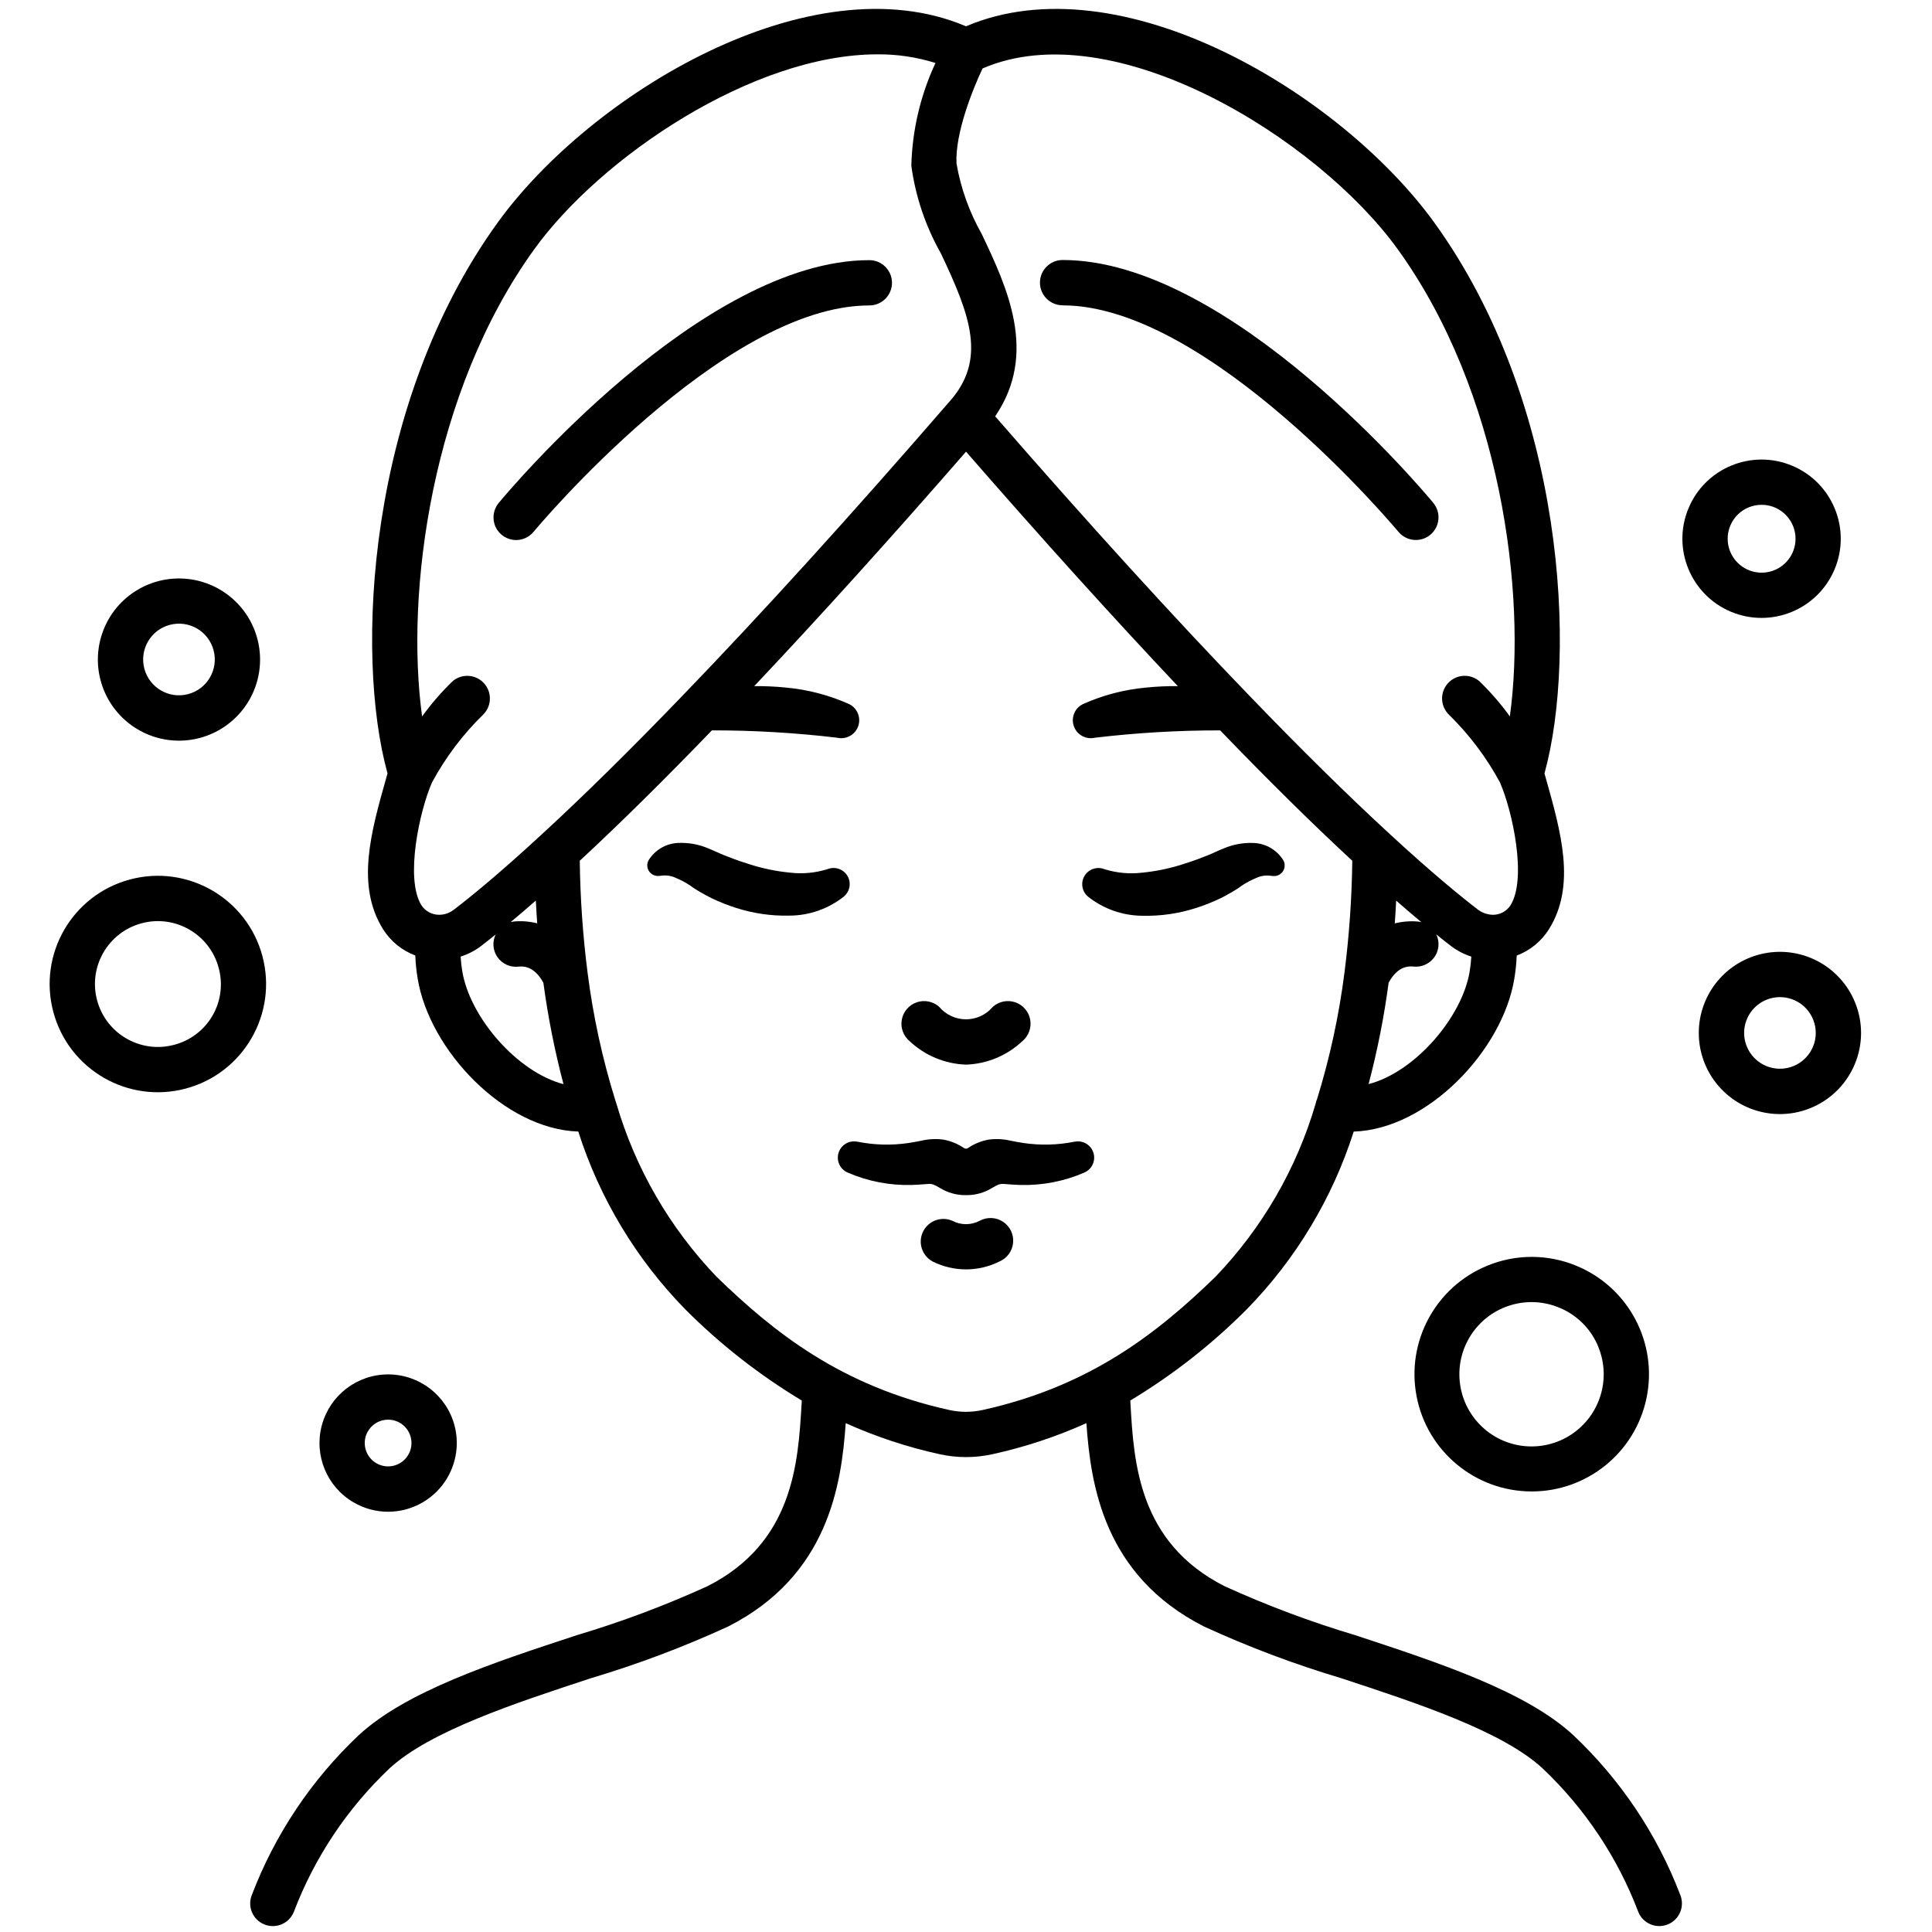
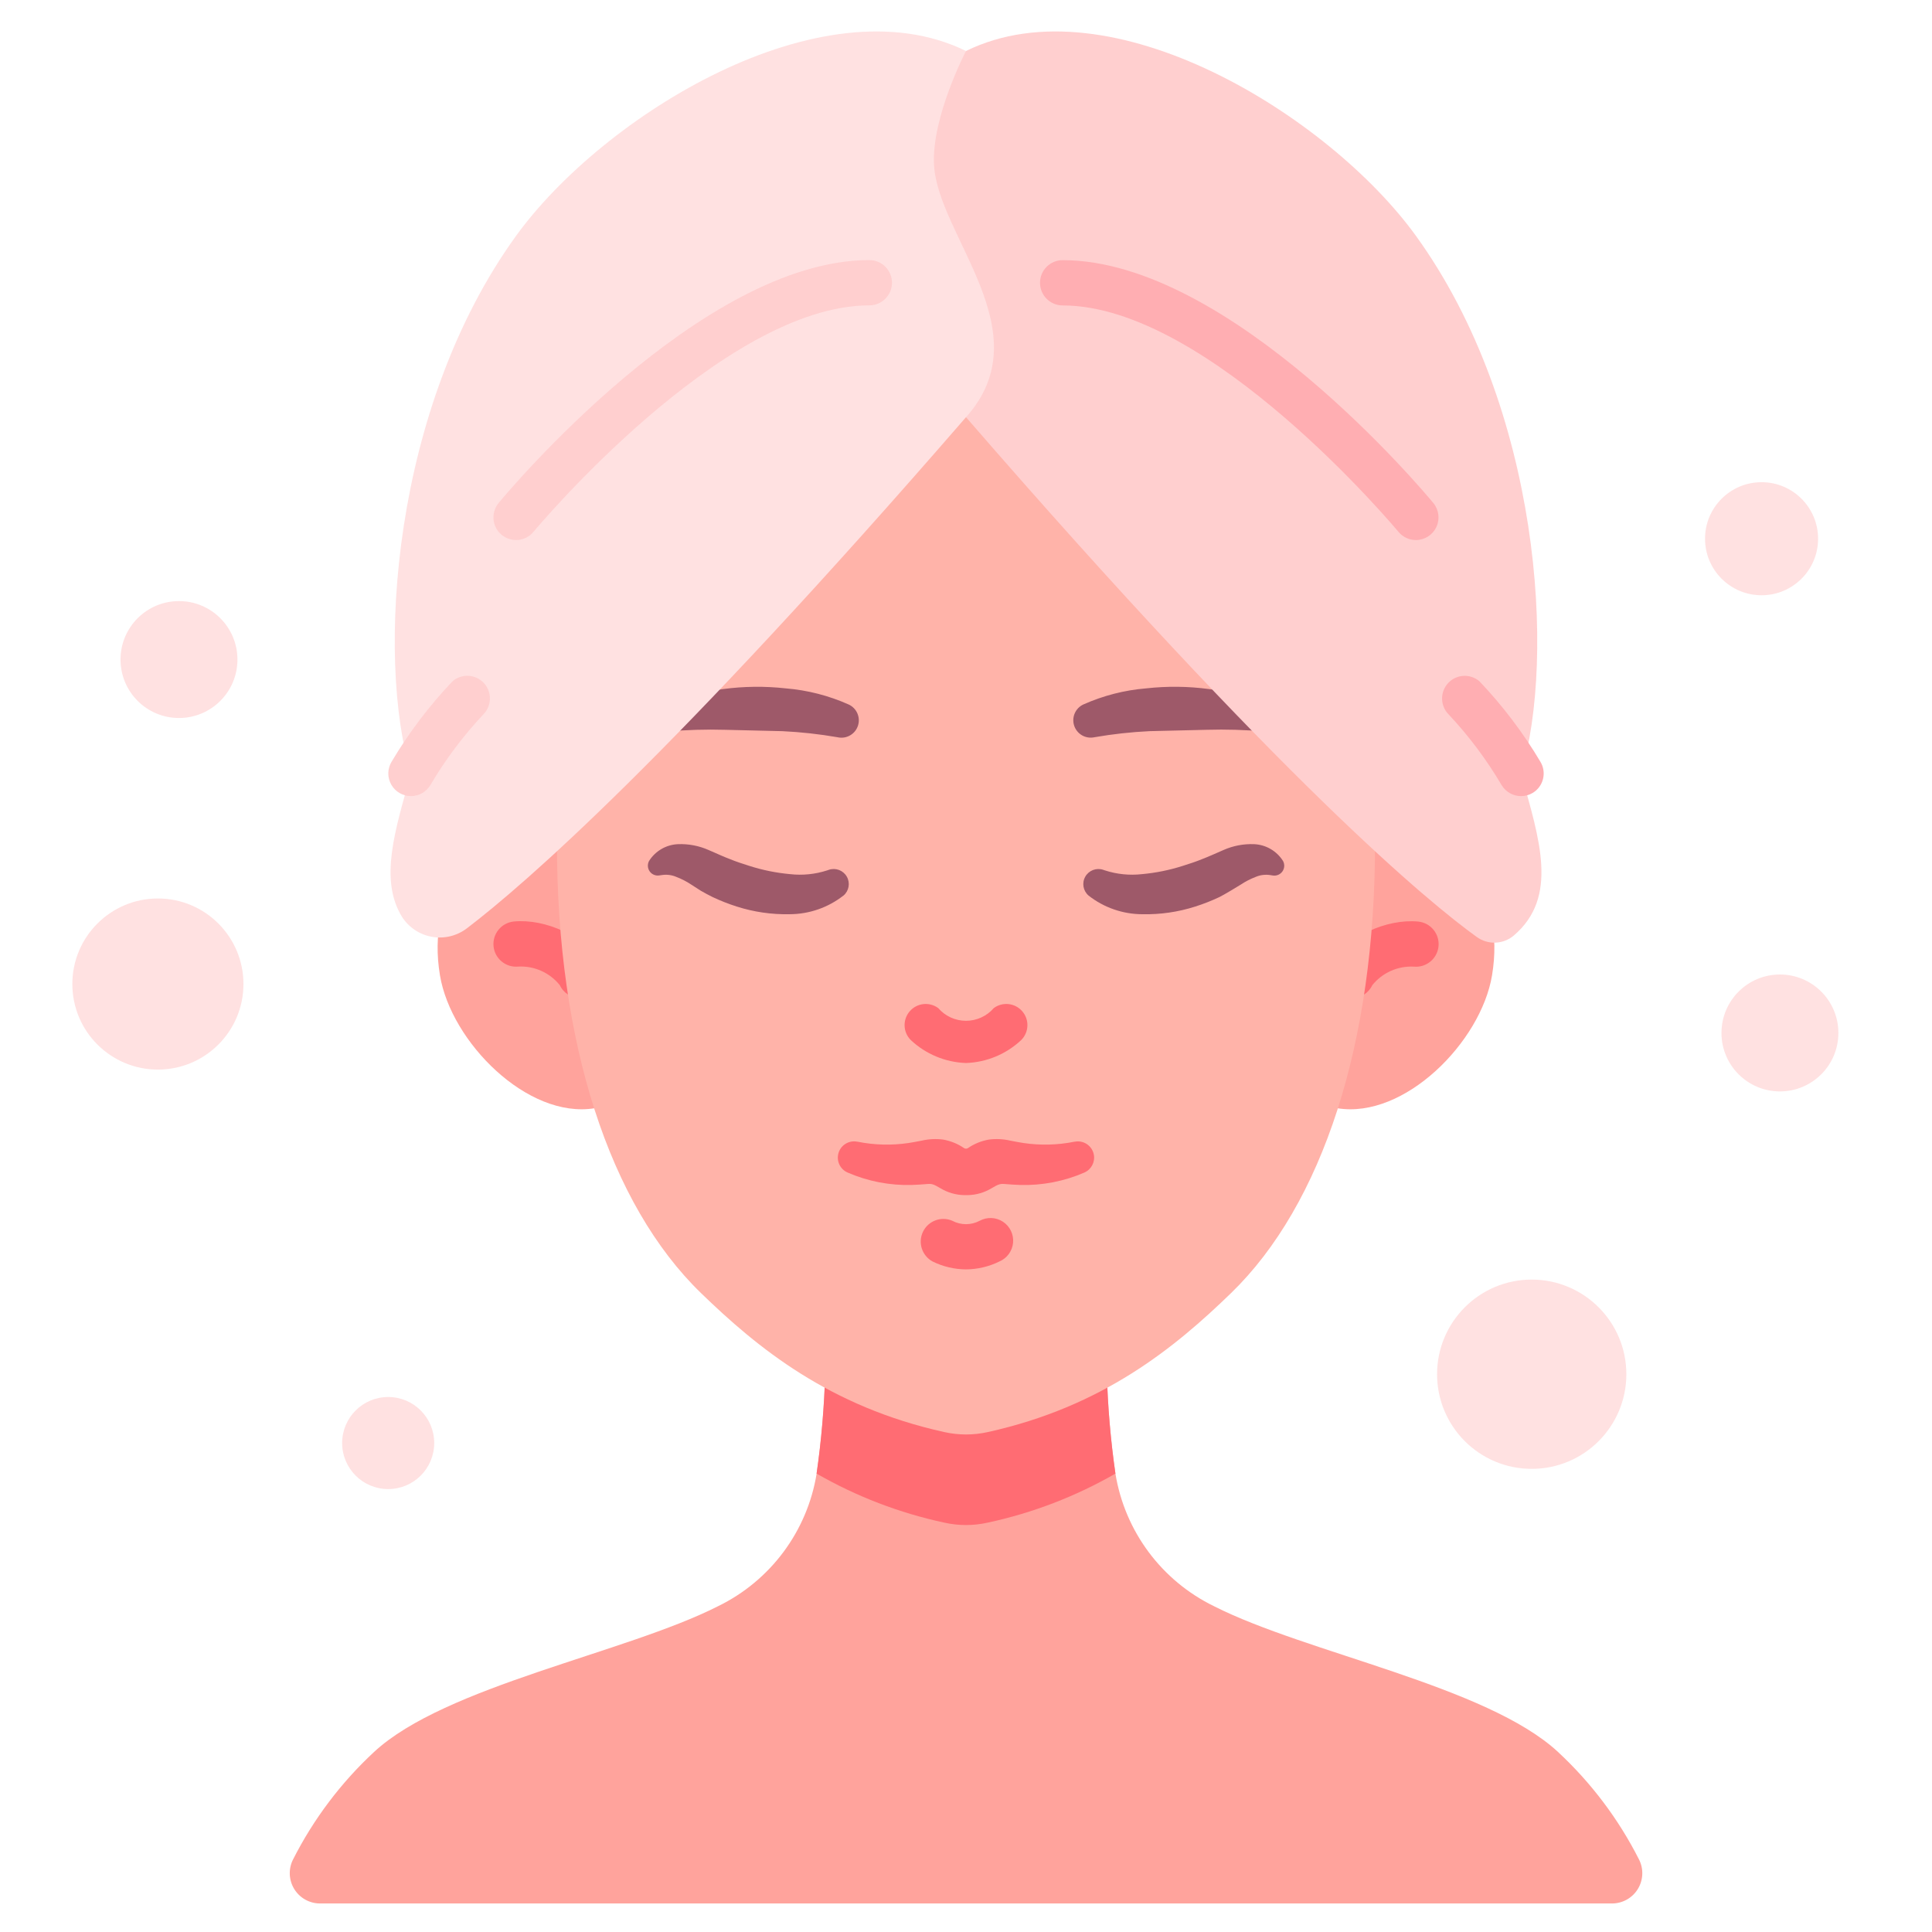
- <svg xmlns="http://www.w3.org/2000/svg" id="Outline" viewBox="0 0 128 128">
-   <path d="M98.546,83.852a7.768,7.768,0,1,0,5.947.032A7.717,7.717,0,0,0,98.546,83.852Zm7.35,5.393a4.781,4.781,0,1,1-2.567-2.6A4.74,4.74,0,0,1,105.9,89.245Z" />
-   <path d="M17.386,63.346A7.169,7.169,0,1,0,12.31,72.12,7.173,7.173,0,0,0,17.386,63.346Zm-5.85,5.876a4.168,4.168,0,1,1,2.951-5.1A4.137,4.137,0,0,1,11.536,69.222Z" />
-   <path d="M122.9,66.408a5.374,5.374,0,1,0-.023,4.112A5.338,5.338,0,0,0,122.9,66.408Zm-2.789,2.948h0a2.372,2.372,0,1,1,.011-1.817A2.354,2.354,0,0,1,120.111,69.357Z" />
-   <path d="M11.859,49.071a5.373,5.373,0,1,0-5.193-3.987A5.377,5.377,0,0,0,11.859,49.071ZM11.245,41.4a2.37,2.37,0,0,1,2.905,1.681A2.373,2.373,0,1,1,11.245,41.4Z" />
-   <path d="M23.44,99.544a4.533,4.533,0,0,0,2.271.613,4.556,4.556,0,0,0,4.4-5.725,4.549,4.549,0,1,0-6.673,5.112Zm.936-4.715a1.547,1.547,0,0,1,.942-.721,1.592,1.592,0,0,1,.4-.052,1.548,1.548,0,1,1-1.345.773Z" />
-   <path d="M114.674,40.527a5.247,5.247,0,0,0,6.869-2.8h0a5.245,5.245,0,1,0-6.869,2.8Zm-.035-5.706a2.234,2.234,0,0,1,1.221-1.209,2.261,2.261,0,0,1,.849-.167,2.248,2.248,0,1,1-2.07,1.376Z" />
-   <path d="M64,70.534a5.72,5.72,0,0,0,3.733-1.554,1.5,1.5,0,1,0-1.957-2.273,2.324,2.324,0,0,1-3.552,0,1.5,1.5,0,1,0-1.957,2.273A5.72,5.72,0,0,0,64,70.534Z" />
-   <path d="M71.208,75.64l-.018,0a9.838,9.838,0,0,1-3.376.088c-.28-.041-.553-.095-.88-.158a3.991,3.991,0,0,0-1.425-.069,3.522,3.522,0,0,0-1.386.567.241.241,0,0,1-.246,0,3.522,3.522,0,0,0-1.386-.567,3.991,3.991,0,0,0-1.425.069c-.326.063-.6.117-.88.158a9.831,9.831,0,0,1-3.375-.088l-.019,0a1.076,1.076,0,0,0-.631,2.045,9.963,9.963,0,0,0,4.248.822c.362-.01.728-.04,1.039-.064.292-.026.417.022.851.277a3.159,3.159,0,0,0,1.589.46c.032,0,.18,0,.224,0a3.159,3.159,0,0,0,1.589-.46c.434-.255.559-.3.851-.277.311.024.677.054,1.039.064a9.963,9.963,0,0,0,4.248-.822,1.076,1.076,0,0,0-.631-2.045Z" />
-   <path d="M64.912,80.877a1.944,1.944,0,0,1-1.824,0,1.5,1.5,0,0,0-1.3,2.7,4.943,4.943,0,0,0,4.426,0,1.5,1.5,0,1,0-1.3-2.7Z" />
-   <path d="M81.609,59.107l.381-.232c.12-.076.176-.125.268-.191a5.5,5.5,0,0,1,.933-.5,1.722,1.722,0,0,1,.943-.168l.2.022a.705.705,0,0,0,.7-1.026,2.423,2.423,0,0,0-1.954-1.162,4.6,4.6,0,0,0-2.062.382l-.423.181-.311.143c-.214.087-.423.181-.646.256-.43.176-.878.321-1.322.461a12.913,12.913,0,0,1-2.661.545,5.983,5.983,0,0,1-2.405-.209l-.146-.048a1.073,1.073,0,0,0-1.024,1.84,5.844,5.844,0,0,0,3.613,1.27,10.691,10.691,0,0,0,3.517-.505,12.614,12.614,0,0,0,1.622-.639C81.1,59.4,81.352,59.25,81.609,59.107Z" />
-   <path d="M56.245,58.247a1.073,1.073,0,0,0-1.352-.688l-.145.047a5.983,5.983,0,0,1-2.4.209,12.913,12.913,0,0,1-2.661-.545c-.444-.14-.892-.285-1.322-.461-.223-.075-.432-.169-.646-.256L47.4,56.41l-.423-.181a4.6,4.6,0,0,0-2.062-.382,2.423,2.423,0,0,0-1.954,1.162.69.69,0,0,0-.075.4.706.706,0,0,0,.779.623l.2-.022a1.722,1.722,0,0,1,.943.168,5.461,5.461,0,0,1,.932.5c.093.066.149.115.269.191l.381.232c.257.143.512.292.775.417a12.614,12.614,0,0,0,1.622.639,10.691,10.691,0,0,0,3.517.505,5.844,5.844,0,0,0,3.613-1.27A1.076,1.076,0,0,0,56.245,58.247Z" />
-   <path d="M104.243,114.966c-3.148-2.915-8.9-4.8-14.456-6.631a67.319,67.319,0,0,1-8.664-3.249c-5.686-2.885-6-8.172-6.224-12.032,0-.094-.011-.173-.017-.264A40.031,40.031,0,0,0,82.6,86.746a29.8,29.8,0,0,0,7.087-11.775c4.907-.157,9.859-5.394,10.637-10.108a12.131,12.131,0,0,0,.162-1.554,4.317,4.317,0,0,0,2.147-1.762c1.789-2.9.8-6.387-.244-10.079l-.064-.223c2.172-7.864,1.363-24.51-7.3-36.5C88.86,6.218,74.261-2.62,64,1.742c-10.262-4.363-24.86,4.475-31.025,13-8.667,11.994-9.476,28.64-7.3,36.5l-.064.223c-1.045,3.692-2.033,7.179-.245,10.079a4.315,4.315,0,0,0,2.148,1.76,11.947,11.947,0,0,0,.161,1.547c.779,4.722,5.731,9.96,10.638,10.117A29.8,29.8,0,0,0,45.4,86.746a40.062,40.062,0,0,0,7.722,6.044c-.006.091-.012.17-.017.264-.228,3.86-.539,9.147-6.224,12.032a67.319,67.319,0,0,1-8.664,3.249c-5.56,1.826-11.308,3.716-14.456,6.631a28.546,28.546,0,0,0-7.075,10.578,1.5,1.5,0,0,0,2.777,1.135,25.665,25.665,0,0,1,6.337-9.512c2.667-2.471,8.345-4.336,13.353-5.982a69.185,69.185,0,0,0,9.085-3.423c6.629-3.364,7.509-9.366,7.793-13.474a31.67,31.67,0,0,0,6.216,2.056,8.138,8.138,0,0,0,3.51,0,31.777,31.777,0,0,0,6.22-2.057c.284,4.108,1.164,10.11,7.793,13.474a69.185,69.185,0,0,0,9.085,3.423c5.008,1.646,10.686,3.511,13.353,5.982a25.665,25.665,0,0,1,6.337,9.512,1.5,1.5,0,0,0,2.777-1.135A28.546,28.546,0,0,0,104.243,114.966ZM94.171,61.1a1.412,1.412,0,0,0-.217-.043,4.563,4.563,0,0,0-1.546.121c.036-.5.065-1,.091-1.51Q93.372,60.43,94.171,61.1Zm-3.5,10.73A54.818,54.818,0,0,0,92,65.111c.617-1.161,1.4-1.1,1.663-1.073A1.5,1.5,0,0,0,95.3,62.69a1.488,1.488,0,0,0-.142-.783c.329.263.659.529.964.762a4.509,4.509,0,0,0,1.357.709,9.277,9.277,0,0,1-.111.988C96.869,67.405,93.732,71.041,90.668,71.825ZM92.594,16.5c6.838,9.463,8.564,22.783,7.438,30.962a17.673,17.673,0,0,0-2.017-2.329,1.5,1.5,0,0,0-2.036,2.2,18.71,18.71,0,0,1,3.4,4.51c.817,1.869,1.8,6.35.7,8.128a1.384,1.384,0,0,1-1.135.637,1.726,1.726,0,0,1-1-.322c-1.1-.843-3.013-2.395-5.837-5-2.771-2.546-5.908-5.637-9.325-9.187-5.021-5.2-10.69-11.434-16.85-18.516,2.849-4.177.793-8.533-.894-12.088a14.454,14.454,0,0,1-1.667-4.66c-.1-1.992,1.059-4.893,1.727-6.3C73.748.792,87.271,9.139,92.594,16.5ZM28.619,51.844a18.653,18.653,0,0,1,3.4-4.509,1.5,1.5,0,0,0-2.036-2.2,17.673,17.673,0,0,0-2.017,2.329c-1.126-8.179.6-21.5,7.438-30.962C39.823,10.393,49.889,3.6,58.125,3.6a12.446,12.446,0,0,1,3.853.574,17.116,17.116,0,0,0-1.6,6.81,16.226,16.226,0,0,0,1.953,5.794c1.965,4.139,3.064,7.061.55,9.857l-.019.02C56.392,34.128,50.451,40.669,45.209,46.1c-3.415,3.548-6.552,6.639-9.326,9.188-2.821,2.605-4.73,4.157-5.839,5a1.574,1.574,0,0,1-.966.319,1.4,1.4,0,0,1-1.162-.638C26.82,58.2,27.8,53.712,28.619,51.844ZM35.5,59.663c.026.507.055,1.011.091,1.51a4.561,4.561,0,0,0-1.546-.121,1.412,1.412,0,0,0-.217.043Q34.629,60.429,35.5,59.663Zm-4.872,4.694a9.252,9.252,0,0,1-.11-.979,4.485,4.485,0,0,0,1.352-.7c.307-.235.639-.5.969-.766a1.491,1.491,0,0,0,1.5,2.131c.261-.028,1.045-.088,1.662,1.073a55.239,55.239,0,0,0,1.332,6.712C34.27,71.035,31.131,67.4,30.629,64.357ZM65.1,93.416a5.112,5.112,0,0,1-2.209,0c-7.191-1.588-11.656-5.178-15.409-8.821a27.9,27.9,0,0,1-6.647-11.488,1.315,1.315,0,0,0-.058-.174,49.489,49.489,0,0,1-1.852-8.517,64.766,64.766,0,0,1-.514-7.388c2.638-2.445,5.574-5.341,8.754-8.639a69.666,69.666,0,0,1,8.3.487l.051.01a1.189,1.189,0,0,0,.725-2.245,13.144,13.144,0,0,0-4.172-1.088,18.733,18.733,0,0,0-2.1-.095c4.294-4.545,9-9.753,14.033-15.534,5.036,5.781,9.741,10.989,14.033,15.534a18.973,18.973,0,0,0-2.1.095,13.144,13.144,0,0,0-4.172,1.088,1.189,1.189,0,0,0,.726,2.245l.05-.01a69.626,69.626,0,0,1,8.3-.486c3.181,3.3,6.118,6.2,8.753,8.638a64.7,64.7,0,0,1-.514,7.386,49.572,49.572,0,0,1-1.816,8.394,1.512,1.512,0,0,0-.1.32,27.884,27.884,0,0,1-6.639,11.467C76.762,88.237,72.3,91.827,65.1,93.416Z" />
-   <path d="M34.19,35.78a1.5,1.5,0,0,0,1.158-.544c.124-.15,12.513-15,22.248-15a1.5,1.5,0,0,0,0-3c-11.132,0-24.018,15.437-24.561,16.093A1.5,1.5,0,0,0,34.19,35.78Z" />
-   <path d="M70.4,20.231c9.722,0,22.124,14.855,22.248,15a1.5,1.5,0,1,0,2.313-1.912c-.543-.656-13.429-16.093-24.561-16.093a1.5,1.5,0,0,0,0,3Z" />
+ <svg xmlns="http://www.w3.org/2000/svg" id="Flat" viewBox="0 0 128 128">
+   <path d="M91.1,55.808,88.611,73.424c4.431.723,9.506-4.38,10.241-8.809C99.755,59.172,96.653,55.349,91.1,55.808Z" style="fill:#ffa39c" />
+   <path d="M29.148,64.615c.735,4.429,5.81,9.532,10.241,8.809L36.9,55.808C31.347,55.349,28.245,59.172,29.148,64.615Z" style="fill:#ffa39c" />
+   <path d="M89.554,66.132A1.5,1.5,0,0,1,88.2,64c.937-2,3.726-3.142,5.758-2.944a1.5,1.5,0,1,1-.291,2.986,3.312,3.312,0,0,0-2.75,1.23A1.5,1.5,0,0,1,89.554,66.132Z" style="fill:#ff6c73" />
+   <path d="M38.446,66.132a1.5,1.5,0,0,1-1.359-.864,3.313,3.313,0,0,0-2.75-1.23,1.5,1.5,0,1,1-.291-2.986c2.028-.2,4.82.94,5.758,2.944a1.5,1.5,0,0,1-1.358,2.136Z" style="fill:#ff6c73" />
+   <path d="M106.8,126.11H21.2a2.007,2.007,0,0,1-1.778-2.929,25.334,25.334,0,0,1,5.362-7.111c4.71-4.37,16.67-6.55,22.78-9.65a11.888,11.888,0,0,0,6.54-8.79,57.712,57.712,0,0,0,.57-6.67H73.33a57.712,57.712,0,0,0,.57,6.67,11.888,11.888,0,0,0,6.54,8.79c6.11,3.1,18.07,5.28,22.78,9.65a25.334,25.334,0,0,1,5.362,7.111A2.007,2.007,0,0,1,106.8,126.11Z" style="fill:#ffa39c" />
+   <path d="M73.9,97.63a29.343,29.343,0,0,1-8.47,3.25,6.57,6.57,0,0,1-2.86,0,29.343,29.343,0,0,1-8.47-3.25,57.712,57.712,0,0,0,.57-6.67H73.33A57.712,57.712,0,0,0,73.9,97.63Z" style="fill:#ff6c73" />
+   <path d="M36.9,55.808c-.015,13.335,3.5,24.006,9.543,29.862,3.732,3.616,8.48,7.524,16.13,9.211a6.623,6.623,0,0,0,2.858,0c7.65-1.687,12.4-5.595,16.13-9.211C87.6,79.814,91.117,69.143,91.1,55.808,87.783,4.75,39.39,8,36.9,55.808Z" style="fill:#ffb3a9" />
+   <circle cx="101.48" cy="91.046" r="6.27" style="fill:#ffe1e1" />
+   <circle cx="10.461" cy="65.195" r="5.668" style="fill:#ffe1e1" />
+   <circle cx="117.925" cy="68.436" r="3.873" style="fill:#ffe1e1" />
+   <circle cx="11.858" cy="43.697" r="3.873" style="fill:#ffe1e1" />
+   <circle cx="25.718" cy="95.605" r="3.05" style="fill:#ffe1e1" />
+   <circle cx="116.708" cy="35.692" r="3.745" style="fill:#ffe1e1" />
+   <path d="M64,70.427A5.616,5.616,0,0,1,60.335,68.9a1.4,1.4,0,0,1,1.821-2.115,2.434,2.434,0,0,0,3.688,0A1.4,1.4,0,0,1,67.665,68.9,5.616,5.616,0,0,1,64,70.427Z" style="fill:#ff6c73" />
+   <path d="M72.469,76.493a1.077,1.077,0,0,0-1.261-.853l-.018,0a9.838,9.838,0,0,1-3.376.088c-.28-.041-.553-.095-.88-.158a3.991,3.991,0,0,0-1.425-.069,3.522,3.522,0,0,0-1.386.567.241.241,0,0,1-.246,0,3.522,3.522,0,0,0-1.386-.567,3.991,3.991,0,0,0-1.425.069c-.326.063-.6.117-.88.158a9.831,9.831,0,0,1-3.375-.088l-.019,0a1.076,1.076,0,0,0-.631,2.045,9.963,9.963,0,0,0,4.248.822c.362-.01.728-.04,1.039-.064.292-.026.417.022.851.277a3.159,3.159,0,0,0,1.589.46c.032,0,.18,0,.224,0a3.159,3.159,0,0,0,1.589-.46c.434-.255.559-.3.851-.277.311.024.677.054,1.039.064a9.963,9.963,0,0,0,4.248-.822A1.077,1.077,0,0,0,72.469,76.493Z" style="fill:#ff6c73" />
+   <path d="M64,84.1a5.066,5.066,0,0,1-2.213-.523,1.5,1.5,0,0,1,1.3-2.7,1.941,1.941,0,0,0,1.824,0,1.5,1.5,0,1,1,1.3,2.7A5.073,5.073,0,0,1,64,84.1Z" style="fill:#ff6c73" />
+   <path d="M71.773,46.674a12.762,12.762,0,0,1,4.164-1.068,17.119,17.119,0,0,1,4.16.045,33.9,33.9,0,0,1,4.054.8,16.478,16.478,0,0,1,3.919,1.492.67.67,0,0,1-.531,1.223l-.043-.013a18.51,18.51,0,0,0-3.71-.687,32.426,32.426,0,0,0-3.841-.115l-3.787.09a29.668,29.668,0,0,0-3.632.4l-.052.01a1.153,1.153,0,0,1-.7-2.178Z" style="fill:#9e5969" />
+   <path d="M73.211,57.668a5.841,5.841,0,0,0,2.448.246,12.593,12.593,0,0,0,2.69-.544c.448-.141.9-.287,1.333-.467.224-.077,1.381-.589,1.381-.589a4.56,4.56,0,0,1,2.023-.386,2.389,2.389,0,0,1,1.919,1.116.656.656,0,0,1-.681.96l-.159-.026a1.761,1.761,0,0,0-.978.122,4.973,4.973,0,0,0-.972.5c-.093.065-1.161.707-1.422.831a12.956,12.956,0,0,1-1.612.633,10.747,10.747,0,0,1-3.487.506,5.8,5.8,0,0,1-3.571-1.234,1,1,0,0,1,.967-1.709Z" style="fill:#9e5969" />
+   <path d="M55.878,59.335a5.8,5.8,0,0,1-3.572,1.234,10.747,10.747,0,0,1-3.487-.506,12.956,12.956,0,0,1-1.612-.633c-.261-.124-.515-.271-.77-.412,0,0-.559-.354-.652-.419a4.973,4.973,0,0,0-.972-.5,1.761,1.761,0,0,0-.978-.122L43.677,58A.655.655,0,0,1,43,57.044a2.389,2.389,0,0,1,1.919-1.116,4.56,4.56,0,0,1,2.023.386l.418.182s.739.33.963.407c.434.18.885.326,1.333.467a12.593,12.593,0,0,0,2.69.544,5.84,5.84,0,0,0,2.448-.246l.119-.041a1,1,0,0,1,.97,1.708Z" style="fill:#9e5969" />
+   <path d="M55.474,48.842a29.668,29.668,0,0,0-3.632-.4l-3.787-.09a32.426,32.426,0,0,0-3.841.115,18.51,18.51,0,0,0-3.71.687l-.042.013a.671.671,0,0,1-.532-1.223,16.478,16.478,0,0,1,3.919-1.492,33.9,33.9,0,0,1,4.054-.8,17.119,17.119,0,0,1,4.16-.045,12.762,12.762,0,0,1,4.164,1.068,1.152,1.152,0,0,1-.7,2.178Z" style="fill:#9e5969" />
+   <path d="M100.773,51.245c2.318-7.668,1.267-24.239-6.964-35.62C88.057,7.672,73.562-1.313,64,3.378,51.63,8.45,55.673,17.523,64,27.64,85.037,51.9,94.727,59.833,97.835,62.074a1.991,1.991,0,0,0,2.457-.092C103.271,59.435,102.005,55.635,100.773,51.245Z" style="fill:#ffcfcf" />
+   <path d="M100.774,52.744a1.5,1.5,0,0,1-1.288-.728,26.557,26.557,0,0,0-3.507-4.681,1.5,1.5,0,0,1,2.036-2.2,29.945,29.945,0,0,1,4.046,5.342,1.5,1.5,0,0,1-.517,2.056A1.48,1.48,0,0,1,100.774,52.744Z" style="fill:#ffaeb2" />
+   <path d="M93.81,35.78a1.5,1.5,0,0,1-1.158-.544c-.124-.15-12.526-15-22.248-15a1.5,1.5,0,0,1,0-3c11.132,0,24.018,15.437,24.561,16.093A1.5,1.5,0,0,1,93.81,35.78Z" style="fill:#ffaeb2" />
+   <path d="M61.88,10.914C61.715,7.757,64,3.378,64,3.378,54.438-1.313,39.943,7.672,34.191,15.625c-8.231,11.381-9.282,27.952-6.964,35.62-1.047,3.732-2.12,7.039-.586,9.511a2.969,2.969,0,0,0,4.317.729c3.8-2.9,13.549-11.362,33.042-33.845C69.079,21.991,62.125,15.625,61.88,10.914Z" style="fill:#ffe1e1" />
+   <path d="M27.226,52.744a1.5,1.5,0,0,1-1.287-2.27,29.945,29.945,0,0,1,4.046-5.342,1.5,1.5,0,0,1,2.036,2.2,26.588,26.588,0,0,0-3.507,4.68A1.5,1.5,0,0,1,27.226,52.744Z" style="fill:#ffcfcf" />
+   <path d="M34.19,35.78a1.5,1.5,0,0,1-1.155-2.456c.543-.656,13.429-16.093,24.561-16.093a1.5,1.5,0,0,1,0,3c-9.735,0-22.124,14.855-22.248,15A1.5,1.5,0,0,1,34.19,35.78Z" style="fill:#ffcfcf" />
</svg>
